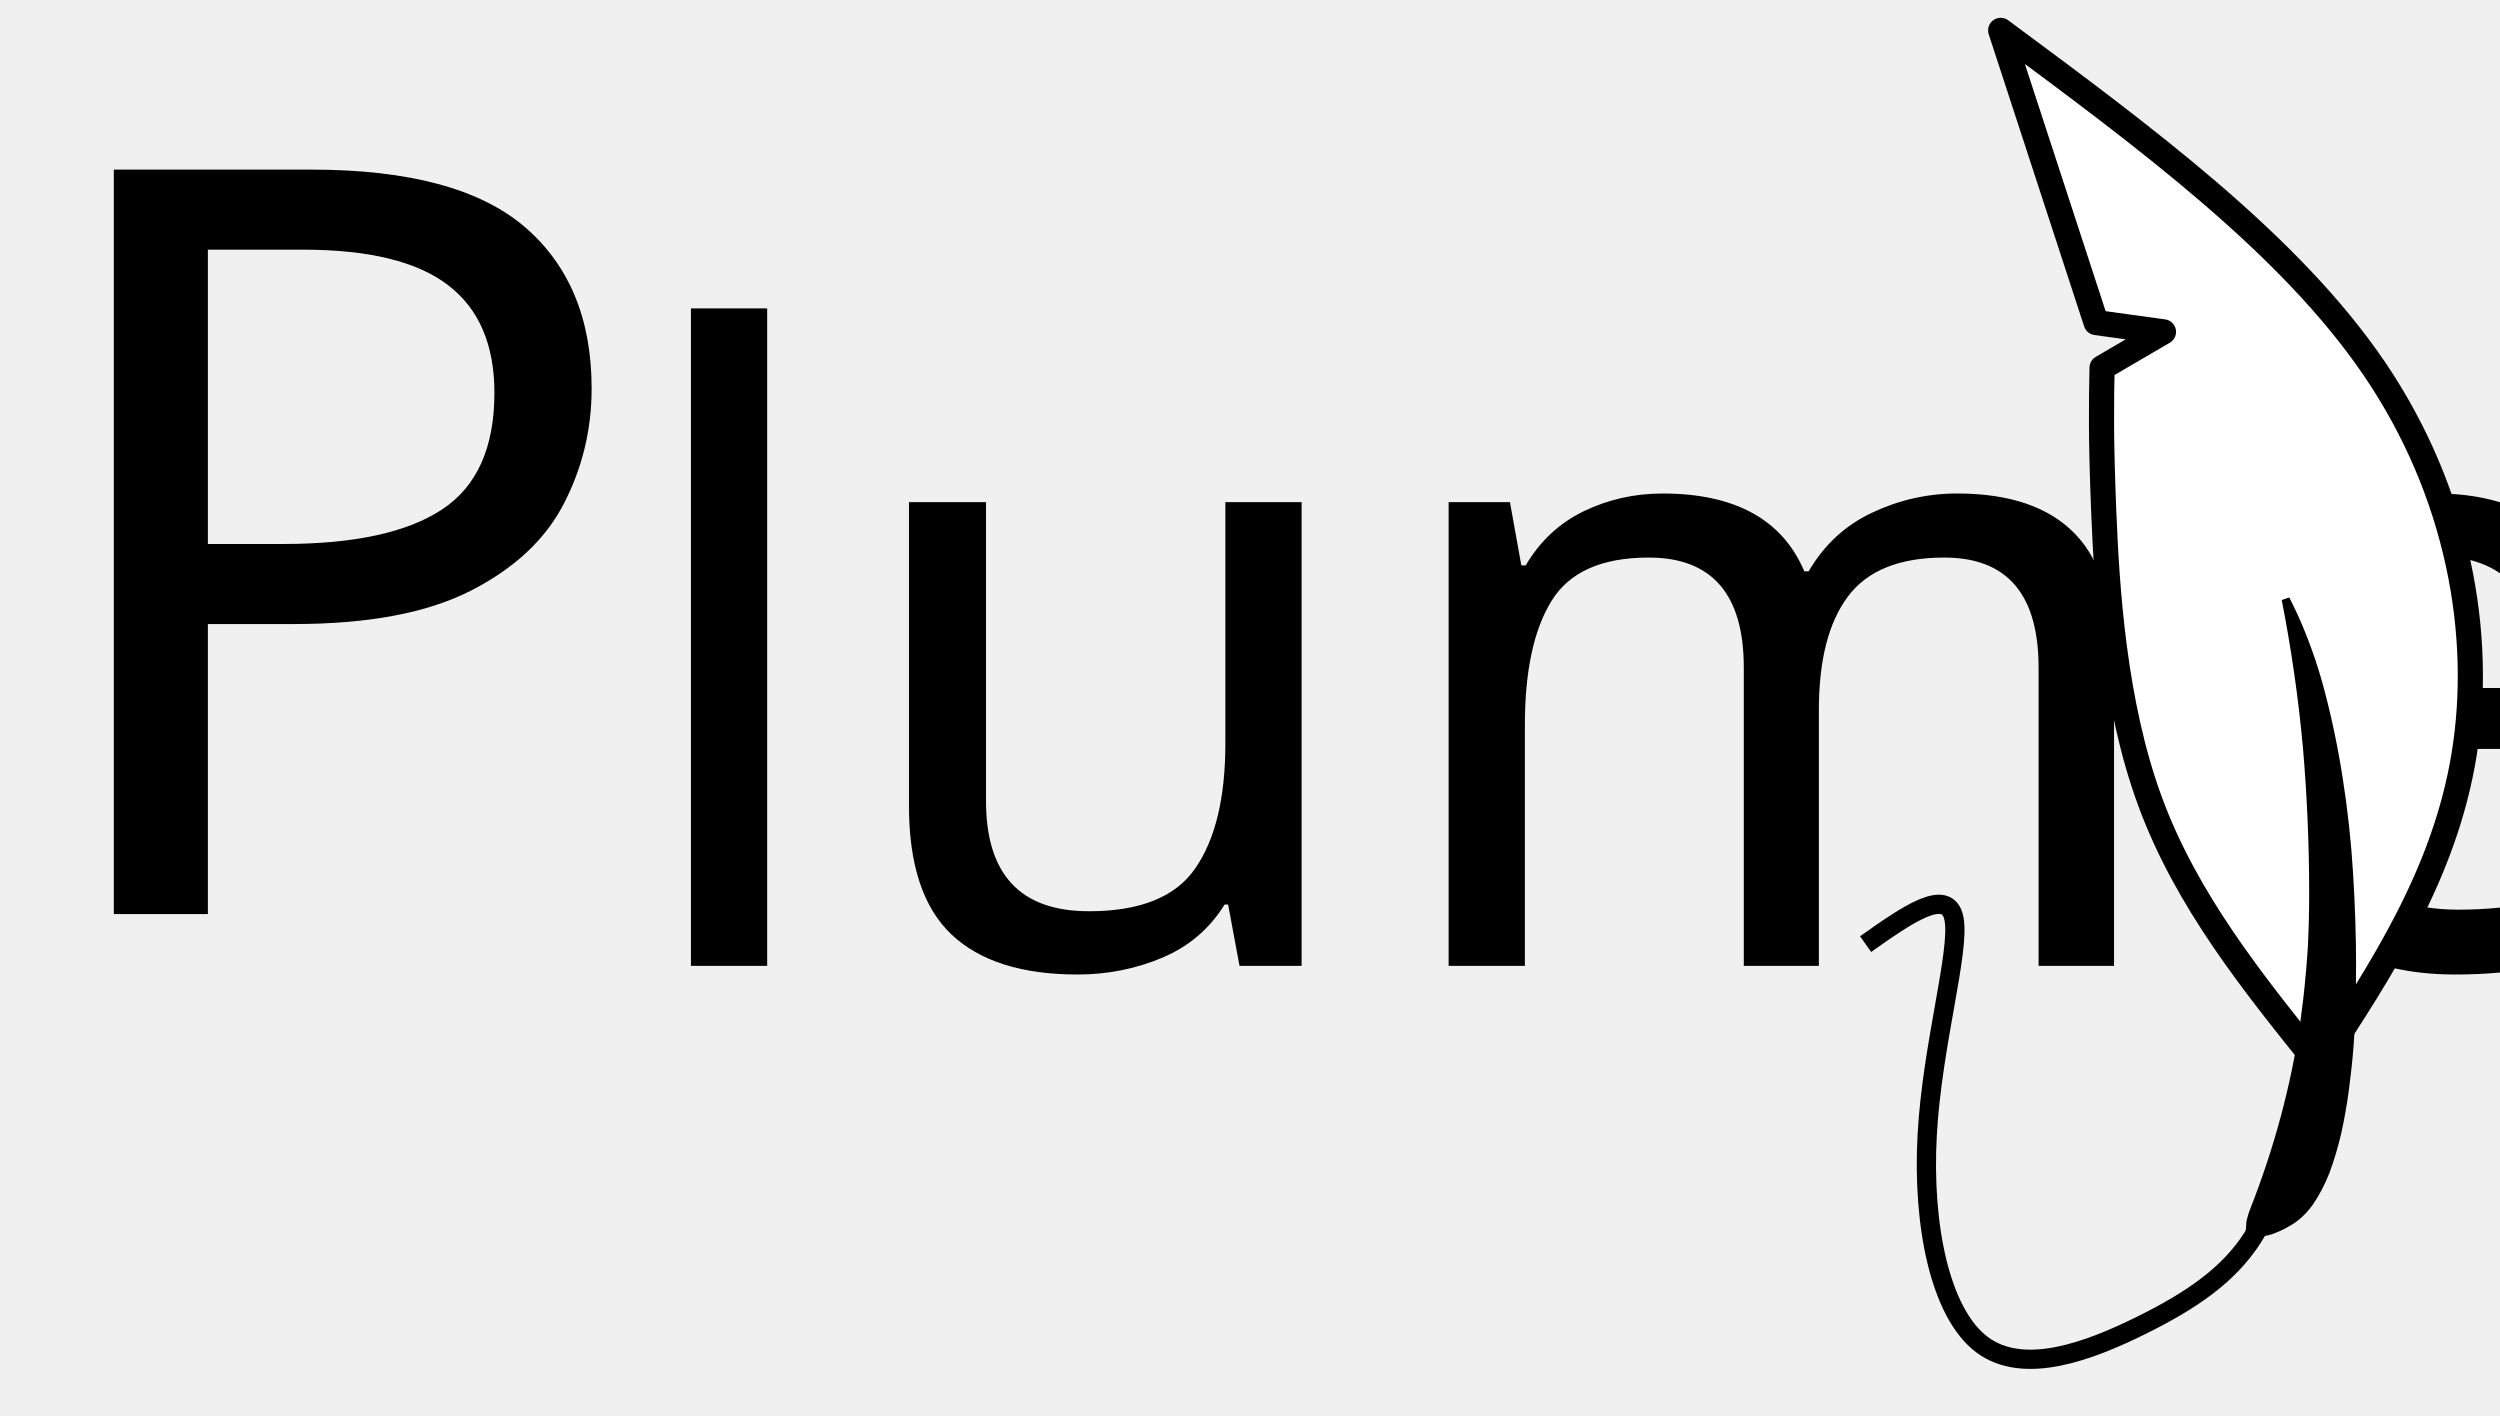
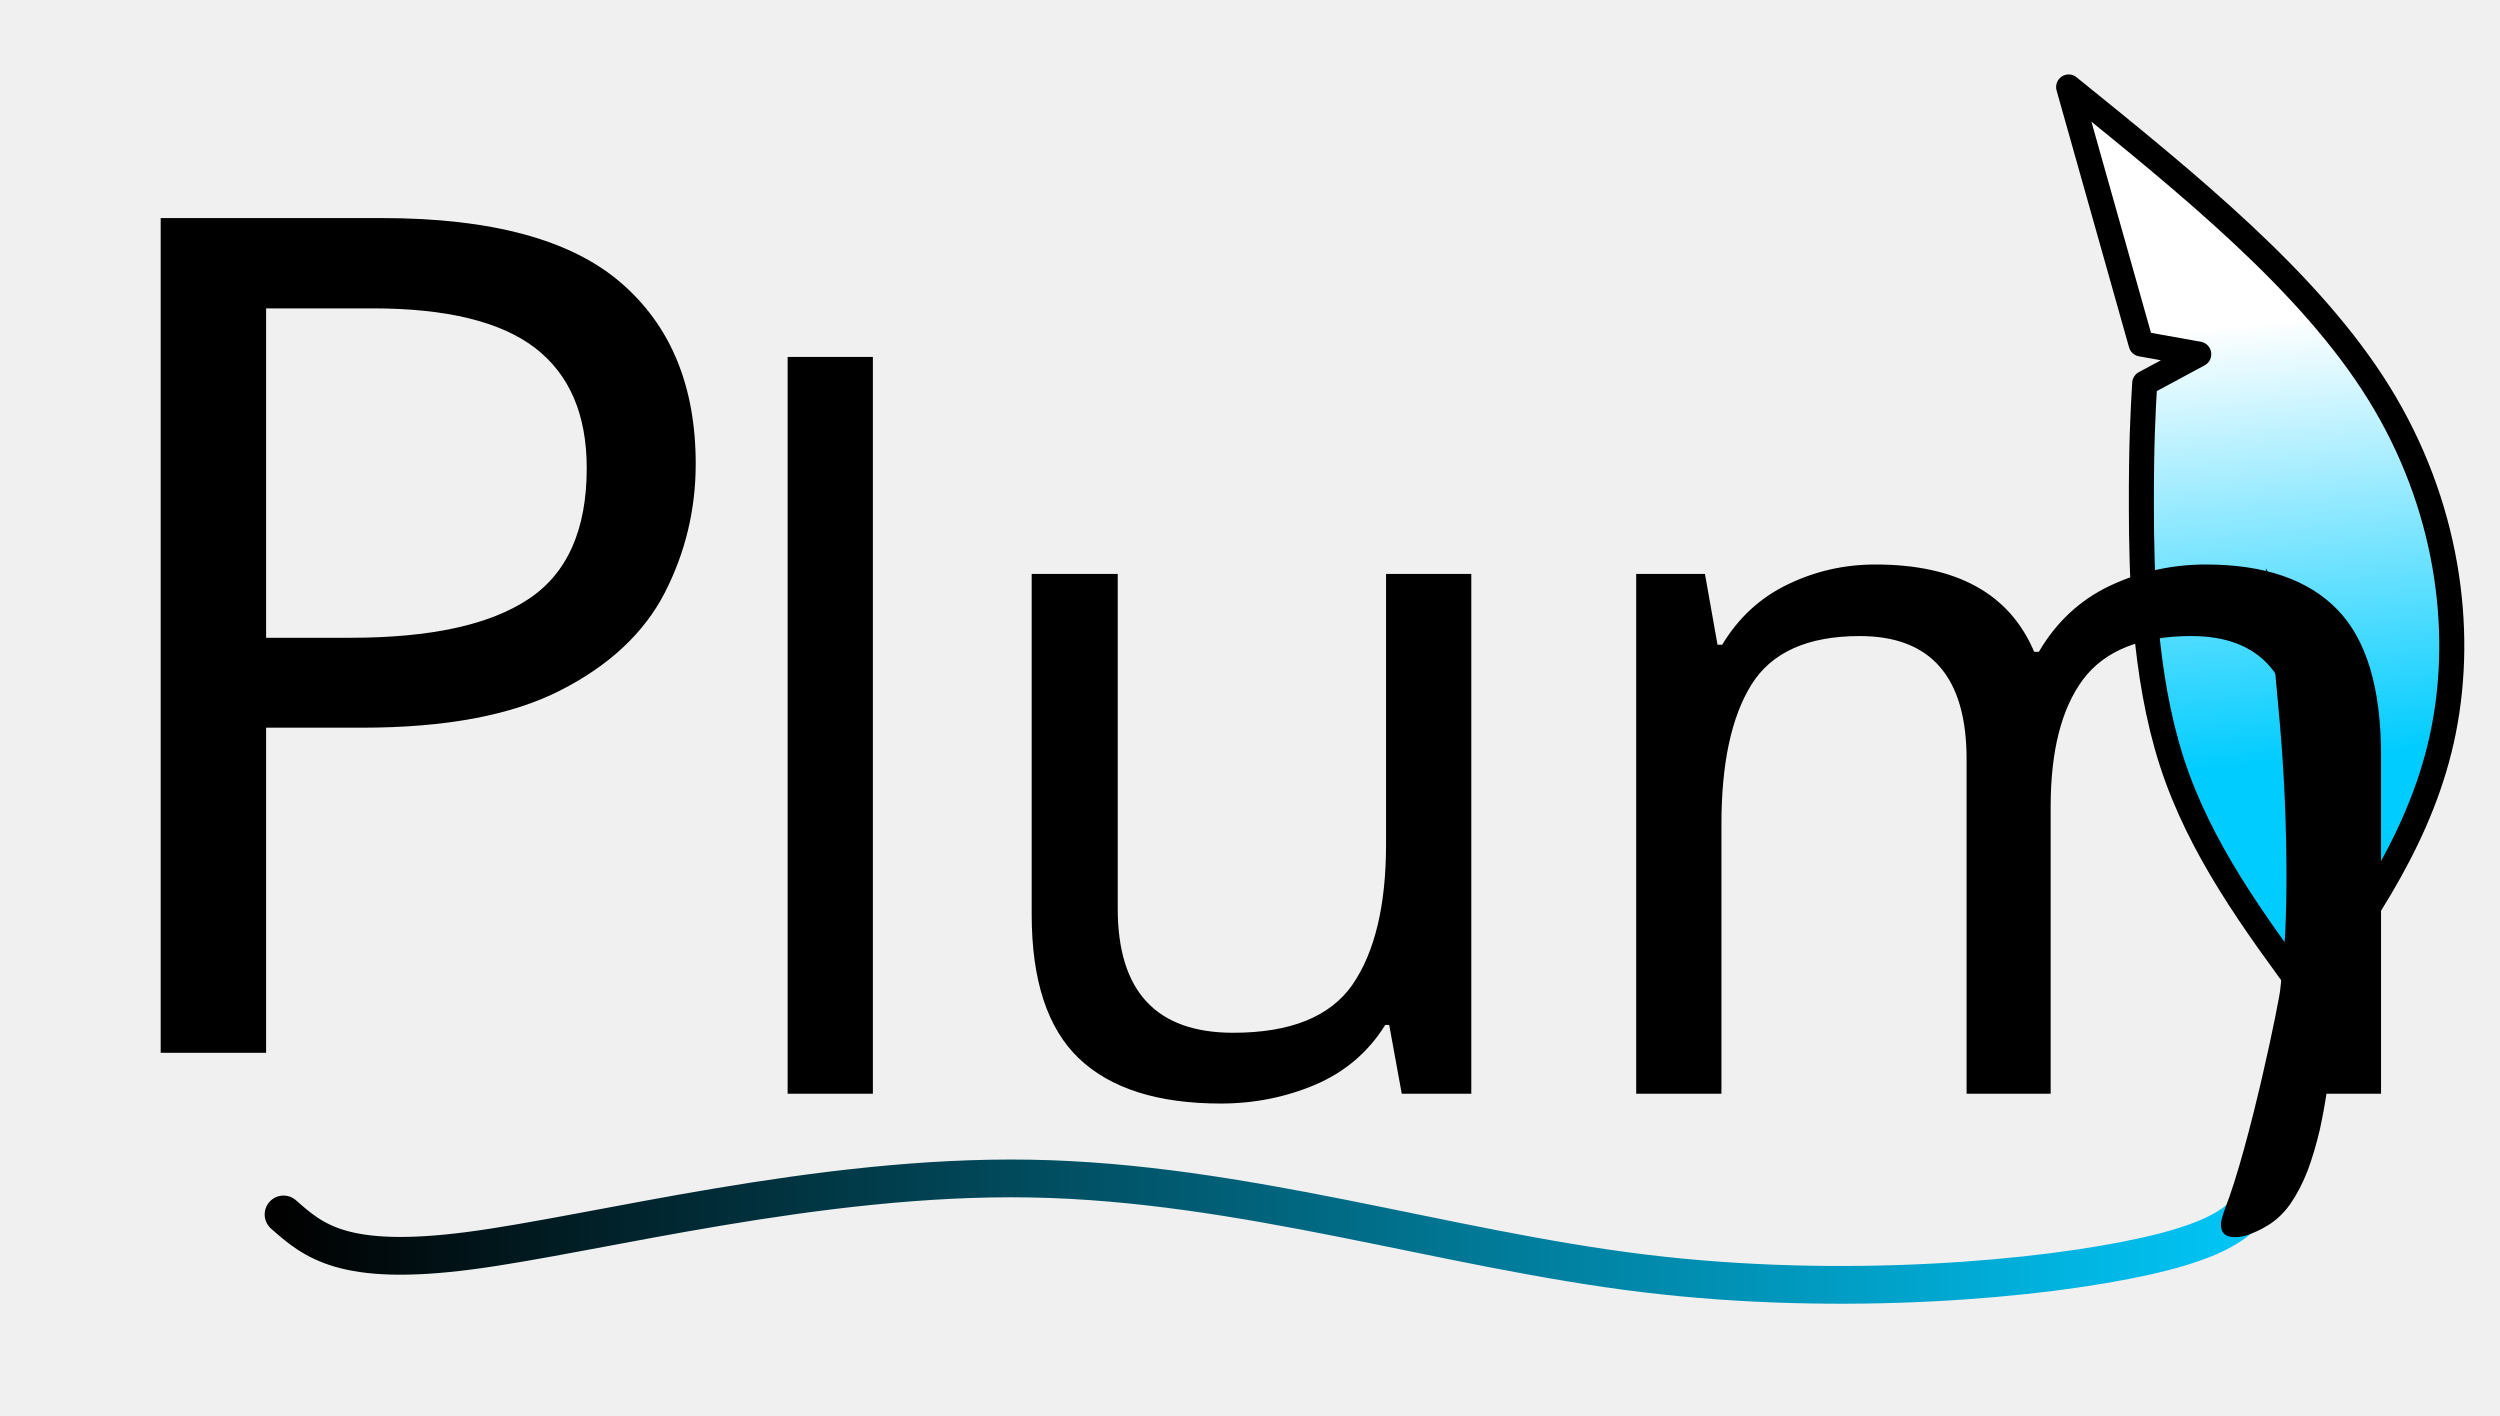
- <svg xmlns="http://www.w3.org/2000/svg" width="99.392mm" height="56.283mm" viewBox="0 0 99.392 56.283" version="1.1" id="svg1" xml:space="preserve">
-   <defs id="defs1" />
+ <svg xmlns="http://www.w3.org/2000/svg" xmlns:xlink="http://www.w3.org/1999/xlink" width="99.392mm" height="56.283mm" viewBox="0 0 99.392 56.283" version="1.1" id="svg1" xml:space="preserve">
+   <defs id="defs1">
+     <linearGradient id="linearGradient12">
+       <stop style="stop-color:#000000;stop-opacity:1;" offset="0" id="stop12" />
+       <stop style="stop-color:#00ccff;stop-opacity:1;" offset="1" id="stop13" />
+     </linearGradient>
+     <linearGradient id="linearGradient10">
+       <stop style="stop-color:#ffffff;stop-opacity:1;" offset="0" id="stop10" />
+       <stop style="stop-color:#00ccff;stop-opacity:1;" offset="1" id="stop11" />
+     </linearGradient>
+     <linearGradient xlink:href="#linearGradient10" id="linearGradient11" x1="39.46" y1="111.118" x2="36.574" y2="131.655" gradientUnits="userSpaceOnUse" />
+     <linearGradient xlink:href="#linearGradient12" id="linearGradient13" x1="839.461" y1="-72.211" x2="911.49" y2="-72.211" gradientUnits="userSpaceOnUse" />
+   </defs>
  <g id="layer2" transform="translate(-831.3227,122.9676)">
-     <text xml:space="preserve" style="font-size:34.383px;line-height:1.25;font-family:'Antykwa Torunska';-inkscape-font-specification:'Antykwa Torunska';letter-spacing:0px;word-spacing:0px;fill:#000000;stroke:none;stroke-width:0.265;stroke-opacity:1" x="855.803" y="-84.575" id="text1-24-9-1-2-6-5-8-6-7-6-9-1-2" transform="scale(1.000076,0.9999236)">
-       <tspan id="tspan1-8-8-0-5-9-4-0-7-6-9-0-9-7" style="font-style:normal;font-variant:normal;font-weight:normal;font-stretch:normal;font-family:Montez;-inkscape-font-specification:Montez;fill:#000000;stroke:none;stroke-width:0.265;stroke-opacity:1" x="855.803" y="-84.575">lume</tspan>
+     <path style="fill:url(#linearGradient11);stroke:#000000;stroke-width:1.186;stroke-linejoin:round;stroke-miterlimit:3.4;stroke-opacity:1" d="m 34.611,142.492 c 2.699,-3.352 5.398,-6.704 6.888,-10.746 1.489,-4.041 1.768,-8.772 1.893,-11.837 0.125,-3.065 0.096,-4.466 0.068,-5.866 -0.835,-0.488 -1.67,-0.976 -2.504,-1.464 0.916,-0.126 1.832,-0.252 2.747,-0.379 1.298,-3.973 2.596,-7.947 3.893,-11.92 -5.896,4.362 -11.791,8.724 -15.24,13.8 -3.448,5.076 -4.45,10.866 -3.666,15.721 0.784,4.854 3.352,8.772 5.921,12.691 z" id="path2-9-2-9-6-66-1-4-9-3-3-5-0-1" transform="matrix(-0.8389113,-0.03263686,-0.03235711,0.8459056,956.7389,-202.7803)" />
+     <path style="opacity:1;fill:none;stroke:url(#linearGradient13);stroke-width:1.339;stroke-linecap:round;stroke-linejoin:round;stroke-miterlimit:3.4;stroke-dasharray:none;stroke-opacity:0.995" d="m 839.461,-70.676 c 1.06,0.935 2.12,1.871 6.604,1.286 4.484,-0.585 12.391,-2.691 19.92,-2.558 7.53,0.133 14.681,2.503 21.78,3.363 7.099,0.86 14.144,0.209 17.812,-0.614 3.668,-0.823 3.96,-1.819 4.362,-3.351 0.402,-1.532 0.914,-3.599 1.426,-5.666" id="path11" transform="matrix(1.120012,0,0,1.121087,-97.61145,4.548929)" />
+     <text xml:space="preserve" style="font-size:38.527px;line-height:1.25;font-family:'Antykwa Torunska';-inkscape-font-specification:'Antykwa Torunska';letter-spacing:0px;word-spacing:0px;fill:#000000;stroke:none;stroke-width:0.265;stroke-opacity:1" x="859.702" y="-79.457" id="text1-24-9-1-2-6-5-8-6-7-6-9-1-2" transform="scale(0.9995966,1.000404)">
+       <tspan id="tspan1-8-8-0-5-9-4-0-7-6-9-0-9-7" style="font-style:normal;font-variant:normal;font-weight:normal;font-stretch:normal;font-family:Montez;-inkscape-font-specification:Montez;fill:#000000;stroke:none;stroke-width:0.265;stroke-opacity:1" x="859.702" y="-79.457">lume</tspan>
    </text>
-     <text xml:space="preserve" style="font-size:41.514px;line-height:1.25;font-family:'Antykwa Torunska';-inkscape-font-specification:'Antykwa Torunska';letter-spacing:0px;word-spacing:0px;fill:#000000;stroke:none;stroke-width:0.265;stroke-opacity:1" x="830.567" y="-86.76" id="text1-24-9-1-2-6-0-8-8-6-53-5-6-6-9" transform="scale(1.001497,0.9985049)">
-       <tspan id="tspan1-8-8-0-5-9-3-1-2-1-1-5-7-7-3" style="font-style:normal;font-variant:normal;font-weight:normal;font-stretch:normal;font-family:Montez;-inkscape-font-specification:Montez;fill:#000000;stroke:none;stroke-width:0.265;stroke-opacity:1" x="830.567" y="-86.76">P</tspan>
+     <text xml:space="preserve" style="font-size:46.519px;line-height:1.25;font-family:'Antykwa Torunska';-inkscape-font-specification:'Antykwa Torunska';letter-spacing:0px;word-spacing:0px;fill:#000000;stroke:none;stroke-width:0.265;stroke-opacity:1" x="832.345" y="-81.193" id="text1-24-9-1-2-6-0-8-8-6-53-5-6-6-9" transform="scale(1.001017,0.9989842)">
+       <tspan id="tspan1-8-8-0-5-9-3-1-2-1-1-5-7-7-3" style="font-style:normal;font-variant:normal;font-weight:normal;font-stretch:normal;font-family:Montez;-inkscape-font-specification:Montez;fill:#000000;stroke:none;stroke-width:0.265;stroke-opacity:1" x="832.345" y="-81.193">P</tspan>
    </text>
-     <path style="fill:#ffffff;stroke:#000000;stroke-width:1.026;stroke-linejoin:round;stroke-miterlimit:3.4;stroke-opacity:1" d="m 34.611,142.492 c 2.699,-3.352 5.398,-6.704 6.888,-10.746 1.489,-4.041 1.768,-8.772 1.893,-11.837 0.125,-3.065 0.096,-4.466 0.068,-5.866 -0.835,-0.488 -1.67,-0.976 -2.504,-1.464 0.916,-0.126 1.832,-0.252 2.747,-0.379 1.298,-3.973 2.596,-7.947 3.893,-11.92 -5.896,4.362 -11.791,8.724 -15.24,13.8 -3.448,5.076 -4.45,10.866 -3.666,15.721 0.784,4.854 3.352,8.772 5.921,12.691 z" id="path2-9-2-9-6-66-1-4-9-3-3-5-0-1" transform="matrix(-0.9746986,0,0,0.9745497,957.2549,-219.4882)" />
-     <path style="font-size:35.278px;line-height:1.25;font-family:Montez;-inkscape-font-specification:Montez;letter-spacing:0px;word-spacing:0px;fill:#000000;stroke:none;stroke-width:0.265;stroke-opacity:1" d="m 920.627,-74.288 -0.045,0.524 c 0,0 0.392,-0.053 0.565,-0.053 0.224,0 0.436,-0.045 0.638,-0.134 0.201,-0.078 0.386,-0.168 0.554,-0.269 0.347,-0.19 0.655,-0.47 0.923,-0.839 0.257,-0.369 0.481,-0.795 0.672,-1.276 0.179,-0.481 0.336,-1.007 0.47,-1.578 0.123,-0.56 0.224,-1.13 0.302,-1.712 0.078,-0.582 0.14,-1.158 0.185,-1.729 0.045,-0.571 0.073,-1.102 0.084,-1.595 0.035,-0.456 0,-0.683 0.017,-1.662 0,-1.142 -0.039,-2.35 -0.118,-3.626 -0.078,-1.287 -0.218,-2.568 -0.42,-3.844 -0.201,-1.287 -0.47,-2.54 -0.806,-3.76 -0.347,-1.22 -0.783,-2.345 -1.31,-3.374 l -0.302,0.101 c 0.381,1.936 0.66,3.878 0.84,5.825 0.168,1.936 0.252,3.878 0.252,5.825 0,0.716 -0.017,1.427 -0.051,2.132 -0.045,0.694 -0.106,1.388 -0.185,2.082 l -0.118,0.923 c -0.369,2.529 -1.041,5.025 -2.015,7.487 -0.033,0.09 -0.061,0.179 -0.084,0.269 -0.033,0.101 -0.051,0.196 -0.051,0.285 h 10e-5 z" id="text1-4-7-1-22-3-6-7-3-6-6-0-0-8-9" aria-label="P" />
-     <path style="fill:none;fill-opacity:1;stroke:#000000;stroke-width:0.785;stroke-linejoin:round;stroke-miterlimit:3.4;stroke-dasharray:none;stroke-opacity:1" d="m 694.284,-5.158 c 1.671,-1.181 3.341,-2.361 3.603,-1.046 0.262,1.315 -0.885,5.124 -1.09,8.822 -0.206,3.698 0.529,7.285 2.237,8.565 1.708,1.28 4.388,0.252 6.475,-0.779 2.087,-1.031 3.581,-2.066 4.554,-3.576 0.973,-1.51 1.424,-3.496 1.875,-5.482" id="path19-1-5" transform="matrix(0.9746986,0,0,0.9745497,228.7754,-80.406)" />
+     <path style="font-size:41.514px;line-height:1.25;font-family:Montez;-inkscape-font-specification:Montez;letter-spacing:0px;word-spacing:0px;stroke-width:0.265" d="m 919.621,-74.275 c 0,0.328 0.181,0.492 0.542,0.492 0.233,0 0.455,-0.047 0.664,-0.141 0.21,-0.082 0.402,-0.176 0.577,-0.281 0.361,-0.199 0.682,-0.492 0.962,-0.879 0.268,-0.387 0.501,-0.832 0.699,-1.336 0.187,-0.504 0.35,-1.055 0.49,-1.653 0.128,-0.586 0.233,-1.184 0.315,-1.793 0.082,-0.609 0.146,-1.213 0.192,-1.811 0.047,-0.598 0.064,-5.872 -0.018,-7.208 -0.082,-1.348 -0.227,-2.69 -0.437,-4.026 -0.21,-1.348 -0.49,-2.661 -0.839,-3.938 -0.361,-1.278 -0.816,-2.456 -1.364,-3.534 0,0 0.373,4.167 0.56,6.206 0.175,2.028 0.262,4.061 0.262,6.101 0,0.75 -0.018,1.494 -0.052,2.233 -0.047,0.727 -0.111,1.453 -0.192,2.18 -0.009,0.325 -1.207,6.23 -2.221,8.808 -0.035,0.094 -0.064,0.188 -0.087,0.281 -0.035,0.105 -0.052,0.205 -0.052,0.299 z" id="text1-24-9-1-2-6-0-8-8-6-53-5-6-6-9-9" aria-label="P" />
  </g>
</svg>
